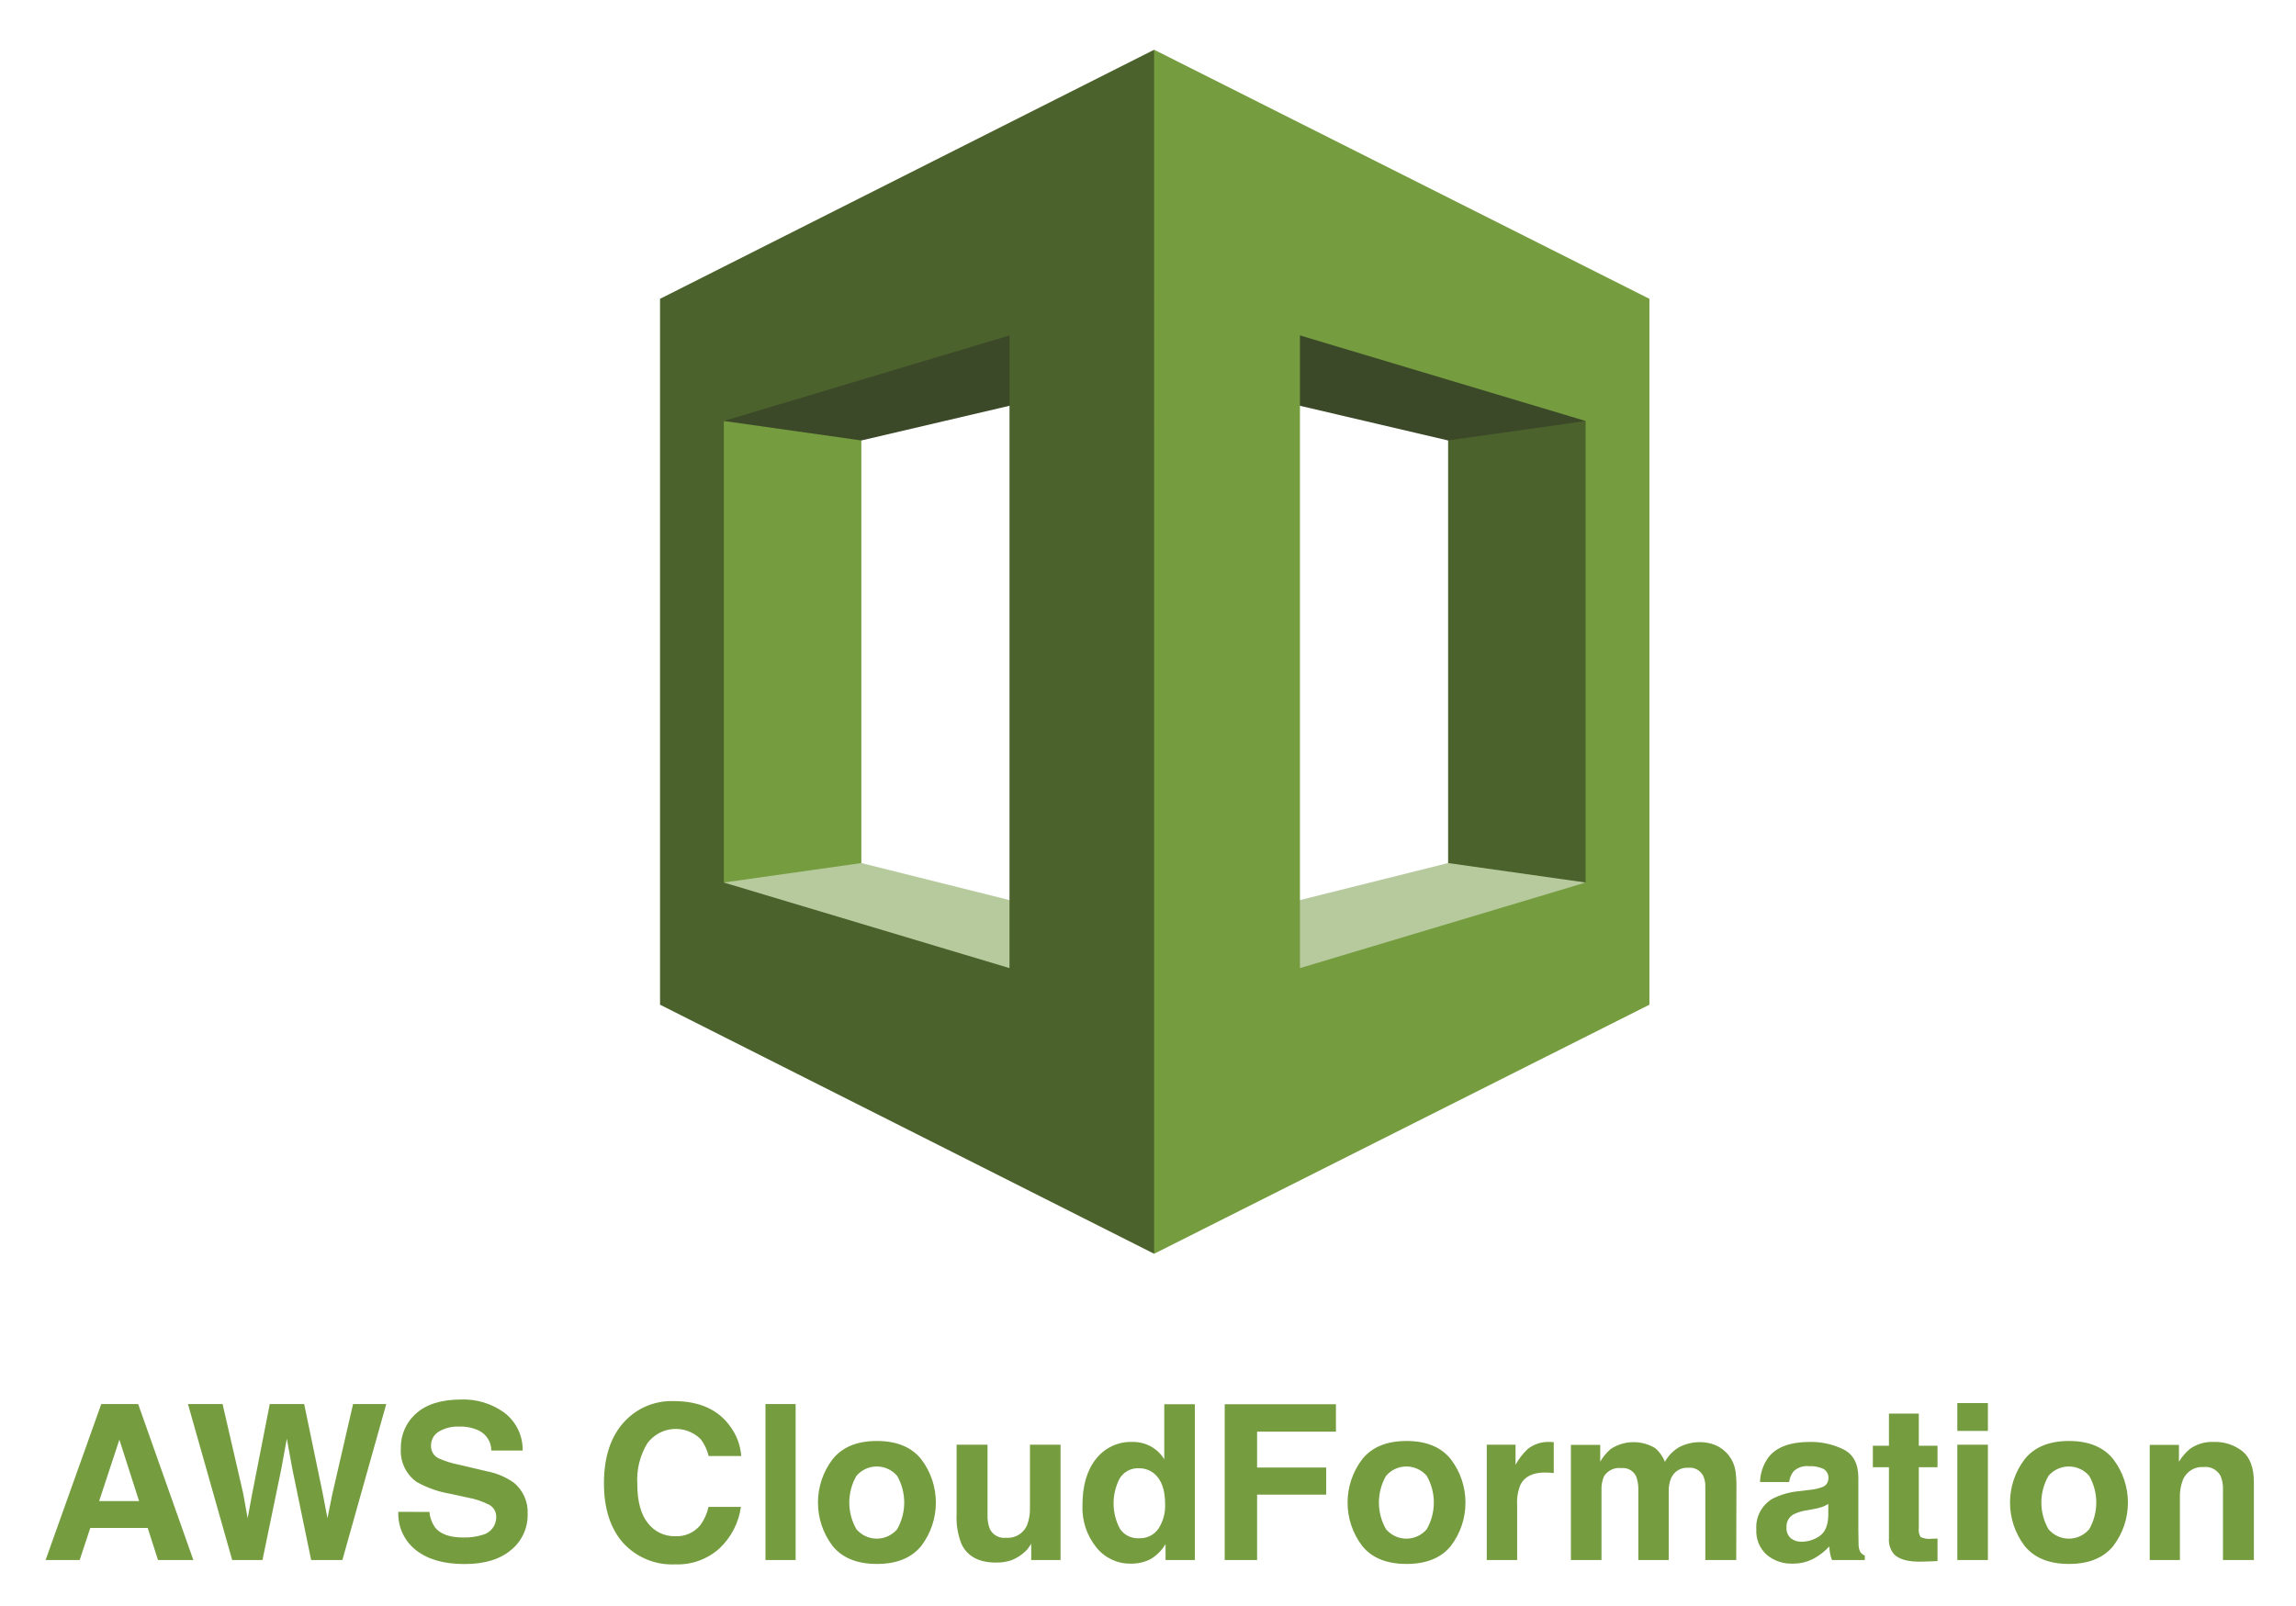
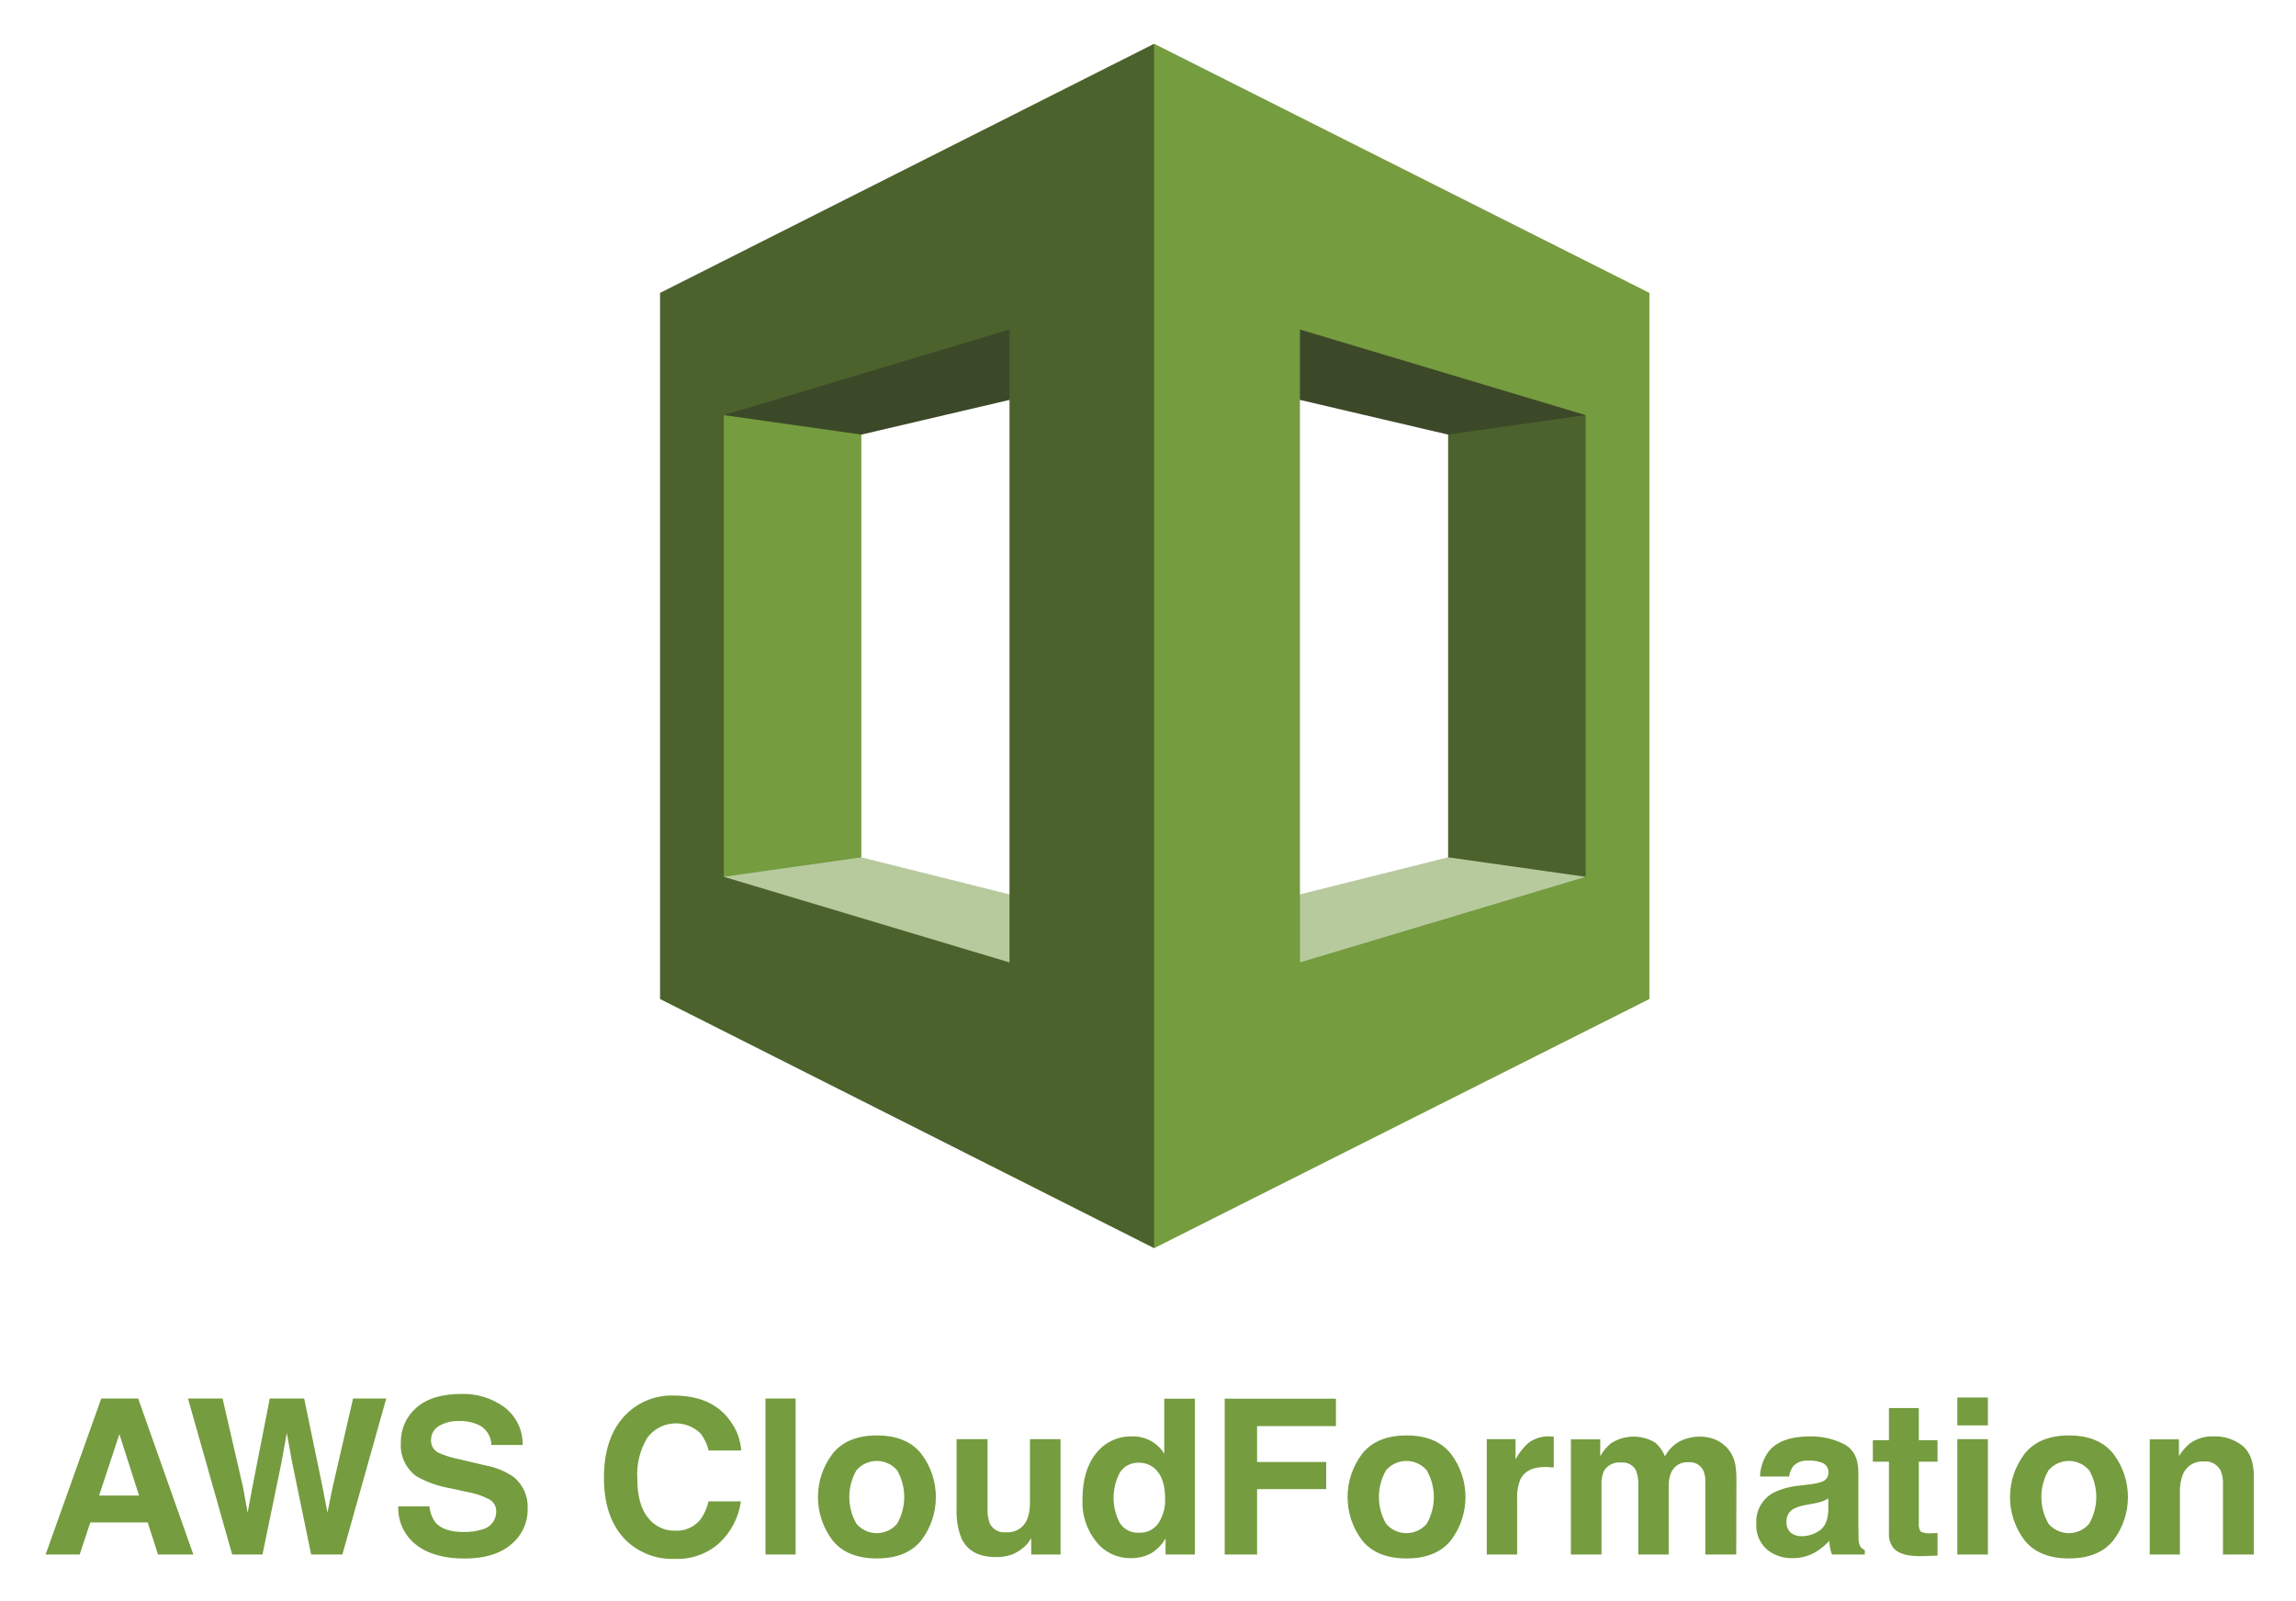
- <svg xmlns="http://www.w3.org/2000/svg" role="img" viewBox="21.64 -4.36 382.72 267.72">
+ <svg xmlns="http://www.w3.org/2000/svg" viewBox="21.64 -3.36 382.72 266.72">
  <defs>
    <style>.cls-1{fill:#759c3f}.cls-2{fill:#b7ca9d}.cls-3{fill:#4c622c}.cls-4{fill:#3c4929}</style>
  </defs>
  <path d="M165.218 160.387l-27.946-6.888V56.97l27.946-5.412v108.829z" class="cls-1" />
  <path d="M142.291 142.774l72.52 53.726v-44.575l-49.593-12.398-22.927 3.247z" class="cls-2" />
  <path d="M263.026 151.925l27.453 1.574.787-91.018-28.24-8.955v98.399z" class="cls-3" />
  <path d="M214.811 57.462l-49.593 11.611-22.927-3.247 72.52-52.348v43.984z" class="cls-4" />
  <path d="M285.953 142.774l-72.52 50.478v-41.327l49.593-12.398 22.927 3.247z" class="cls-2" />
  <path d="M213.433 57.462l49.593 11.611 22.927-3.247-71.831-54.513-.689 46.149z" class="cls-4" />
  <path d="M189.915 157.042l-47.625-14.268V65.826l47.625-14.268zM214.023 3.933l-82.36 41.525v117.684l82.36 41.525 20.959-98.99z" class="cls-3" />
  <path d="M238.327 51.558l47.625 14.268v76.948l-47.625 14.268V51.558zm-24.304 153.109l82.556-41.525V45.458L214.024 3.933zM38.522 229.722h6.148l9.2 26.005h-5.892l-1.716-5.346h-9.576l-1.763 5.346h-5.684zm-.358 16.177h6.66l-3.285-10.232zm20.576-16.177l3.433 14.891.748 4.145.75-4.06 2.937-14.976h5.734l3.09 14.89.792 4.146.802-3.986 3.467-15.05h5.532l-7.315 26.005h-5.203l-3.14-15.208-.918-5.028-.917 5.028-3.14 15.208h-5.047l-7.374-26.005zM93.222 247.7a5.268 5.268 0 0 0 .99 2.663q1.351 1.606 4.63 1.606a9.96 9.96 0 0 0 3.188-.424 3.025 3.025 0 0 0 2.324-3.017 2.222 2.222 0 0 0-1.139-1.993 12.355 12.355 0 0 0-3.61-1.218l-2.815-.617a17.545 17.545 0 0 1-5.703-1.993 6.341 6.341 0 0 1-2.629-5.628 7.474 7.474 0 0 1 2.572-5.805q2.571-2.311 7.554-2.311a11.581 11.581 0 0 1 7.1 2.18 7.745 7.745 0 0 1 3.08 6.324h-5.222a3.72 3.72 0 0 0-2.098-3.334 7.182 7.182 0 0 0-3.237-.654 6.164 6.164 0 0 0-3.437.847 2.68 2.68 0 0 0-1.284 2.364 2.23 2.23 0 0 0 1.266 2.082 15.768 15.768 0 0 0 3.455 1.077l4.564 1.076a11.607 11.607 0 0 1 4.497 1.887 6.362 6.362 0 0 1 2.325 5.311 7.462 7.462 0 0 1-2.755 5.919q-2.755 2.355-7.783 2.354-5.136 0-8.078-2.319a7.677 7.677 0 0 1-2.942-6.378zm32.705-15.262a10.705 10.705 0 0 1 7.993-3.21q6.493 0 9.496 4.304a9.388 9.388 0 0 1 1.78 4.852h-5.434a7.402 7.402 0 0 0-1.331-2.822 5.9 5.9 0 0 0-8.884.697 11.677 11.677 0 0 0-1.676 6.765q0 4.376 1.769 6.554a5.542 5.542 0 0 0 4.495 2.179 5.092 5.092 0 0 0 4.263-1.87 8.209 8.209 0 0 0 1.346-3.017h5.399a11.716 11.716 0 0 1-3.57 6.916 10.39 10.39 0 0 1-7.356 2.664 11.04 11.04 0 0 1-8.727-3.6q-3.176-3.615-3.177-9.914 0-6.809 3.614-10.498zm28.337 23.289h-5.028v-26.005h5.028zm20.941-2.353q-2.434 3.006-7.392 3.005-4.958 0-7.392-3.005a11.931 11.931 0 0 1 0-14.445q2.434-3.05 7.392-3.05 4.957 0 7.392 3.05a11.931 11.931 0 0 1 0 14.445zm-4.022-2.78a8.975 8.975 0 0 0 0-8.904 4.468 4.468 0 0 0-6.784 0 8.92 8.92 0 0 0 0 8.905 4.452 4.452 0 0 0 6.784 0zm15.067-14.098v11.592a6.087 6.087 0 0 0 .386 2.47 2.67 2.67 0 0 0 2.685 1.463 3.507 3.507 0 0 0 3.511-2.082 7.556 7.556 0 0 0 .492-2.981v-10.462h5.099v19.23h-4.888v-2.716a9.824 9.824 0 0 0-.351.53 3.545 3.545 0 0 1-.668.775 6.998 6.998 0 0 1-2.279 1.447 7.748 7.748 0 0 1-2.577.388q-4.258 0-5.735-3.07a11.764 11.764 0 0 1-.827-4.992v-11.592zm27.257.31a6.102 6.102 0 0 1 2.205 2.125v-9.174h5.099v25.97h-4.887v-2.665a7.091 7.091 0 0 1-2.452 2.488 6.887 6.887 0 0 1-3.423.776 7.143 7.143 0 0 1-5.672-2.725 10.465 10.465 0 0 1-2.303-6.996q0-4.921 2.268-7.745a7.374 7.374 0 0 1 6.06-2.822 6.206 6.206 0 0 1 3.105.768zm1.234 13.699a7.014 7.014 0 0 0 1.112-4.111q0-3.528-1.782-5.046a3.837 3.837 0 0 0-2.54-.917 3.533 3.533 0 0 0-3.238 1.667 8.99 8.99 0 0 0 .018 8.398 3.552 3.552 0 0 0 3.184 1.596 3.71 3.71 0 0 0 3.246-1.587zm11.044-20.748h18.542v4.57h-13.143v5.98h11.52v4.516h-11.52v10.904h-5.399zm37.701 23.617q-2.434 3.006-7.391 3.005-4.959 0-7.393-3.005a11.931 11.931 0 0 1 0-14.445q2.435-3.05 7.393-3.05 4.957 0 7.391 3.05a11.931 11.931 0 0 1 0 14.445zm-4.022-2.78a8.972 8.972 0 0 0 0-8.904 4.468 4.468 0 0 0-6.783 0 8.92 8.92 0 0 0 0 8.905 4.451 4.451 0 0 0 6.783 0zm20.738-14.547c.066.006.21.015.433.026v5.152q-.476-.053-.847-.07t-.6-.018q-3.035 0-4.075 1.975a7.678 7.678 0 0 0-.583 3.423v9.192h-5.062v-19.23h4.798v3.352a10.638 10.638 0 0 1 2.029-2.63 5.522 5.522 0 0 1 3.67-1.18q.14 0 .237.008zm27.373.52a5.583 5.583 0 0 1 2.24 1.729 5.522 5.522 0 0 1 1.094 2.47 17.012 17.012 0 0 1 .177 2.84l-.035 12.12h-5.152v-12.244a4.016 4.016 0 0 0-.353-1.798 2.506 2.506 0 0 0-2.47-1.341 2.89 2.89 0 0 0-2.875 1.728 5.415 5.415 0 0 0-.406 2.205v11.45h-5.064v-11.45a6.429 6.429 0 0 0-.352-2.487 2.464 2.464 0 0 0-2.487-1.393 2.97 2.97 0 0 0-2.894 1.393 5.37 5.37 0 0 0-.406 2.364v11.574h-5.099v-19.195h4.888v2.805a8.09 8.09 0 0 1 1.764-2.135 6.984 6.984 0 0 1 7.357-.159 5.665 5.665 0 0 1 1.658 2.311 6.389 6.389 0 0 1 2.452-2.487 7.48 7.48 0 0 1 3.458-.794 6.697 6.697 0 0 1 2.505.494zm15.749 7.463a7.965 7.965 0 0 0 2.008-.441 1.512 1.512 0 0 0 1.085-1.429 1.691 1.691 0 0 0-.832-1.633 5.26 5.26 0 0 0-2.441-.449 3.203 3.203 0 0 0-2.557.882 3.634 3.634 0 0 0-.716 1.765h-4.851a7.358 7.358 0 0 1 1.418-4.147q2-2.54 6.875-2.54a12.256 12.256 0 0 1 5.633 1.252q2.464 1.254 2.463 4.729v8.821q0 .917.035 2.223a2.8 2.8 0 0 0 .3 1.34 1.802 1.802 0 0 0 .741.582v.742h-5.468a5.552 5.552 0 0 1-.318-1.094q-.09-.511-.141-1.164a10.421 10.421 0 0 1-2.413 1.923 7.299 7.299 0 0 1-3.692.934 6.372 6.372 0 0 1-4.339-1.49 5.302 5.302 0 0 1-1.712-4.226 5.474 5.474 0 0 1 2.755-5.133 12.302 12.302 0 0 1 4.444-1.236zm3.074 2.346a5.491 5.491 0 0 1-.974.485 8.249 8.249 0 0 1-1.35.344l-1.144.212a7.53 7.53 0 0 0-2.312.688 2.295 2.295 0 0 0-1.187 2.135 2.23 2.23 0 0 0 .725 1.862 2.758 2.758 0 0 0 1.764.573 5.259 5.259 0 0 0 3.037-.953q1.389-.952 1.441-3.476zm7.428-6.122v-3.581h2.682v-5.363h4.975v5.363h3.122v3.58h-3.122v10.163a2.29 2.29 0 0 0 .3 1.474 3.31 3.31 0 0 0 1.835.29 14.211 14.211 0 0 0 .988-.035v3.758l-2.381.088q-3.564.123-4.87-1.235a3.672 3.672 0 0 1-.847-2.664v-11.838zm19.178-6.051h-5.099v-4.64h5.099zm-5.099 2.293h5.099v19.23h-5.099zm26.005 16.878q-2.435 3.006-7.392 3.005-4.959 0-7.393-3.005a11.931 11.931 0 0 1 0-14.445q2.435-3.05 7.393-3.05 4.957 0 7.391 3.05a11.931 11.931 0 0 1 0 14.445zm-4.023-2.78a8.972 8.972 0 0 0 0-8.904 4.468 4.468 0 0 0-6.783 0 8.92 8.92 0 0 0 0 8.905 4.451 4.451 0 0 0 6.783 0zM395.45 237.6q1.888 1.56 1.888 5.177v12.95h-5.151v-11.698a5.371 5.371 0 0 0-.403-2.328 2.83 2.83 0 0 0-2.802-1.482 3.473 3.473 0 0 0-3.485 2.17 7.5 7.5 0 0 0-.49 2.928v10.41h-5.028v-19.195h4.869v2.805a8.507 8.507 0 0 1 1.827-2.135 6.328 6.328 0 0 1 3.918-1.164 7.373 7.373 0 0 1 4.857 1.562z" class="cls-1" />
</svg>
